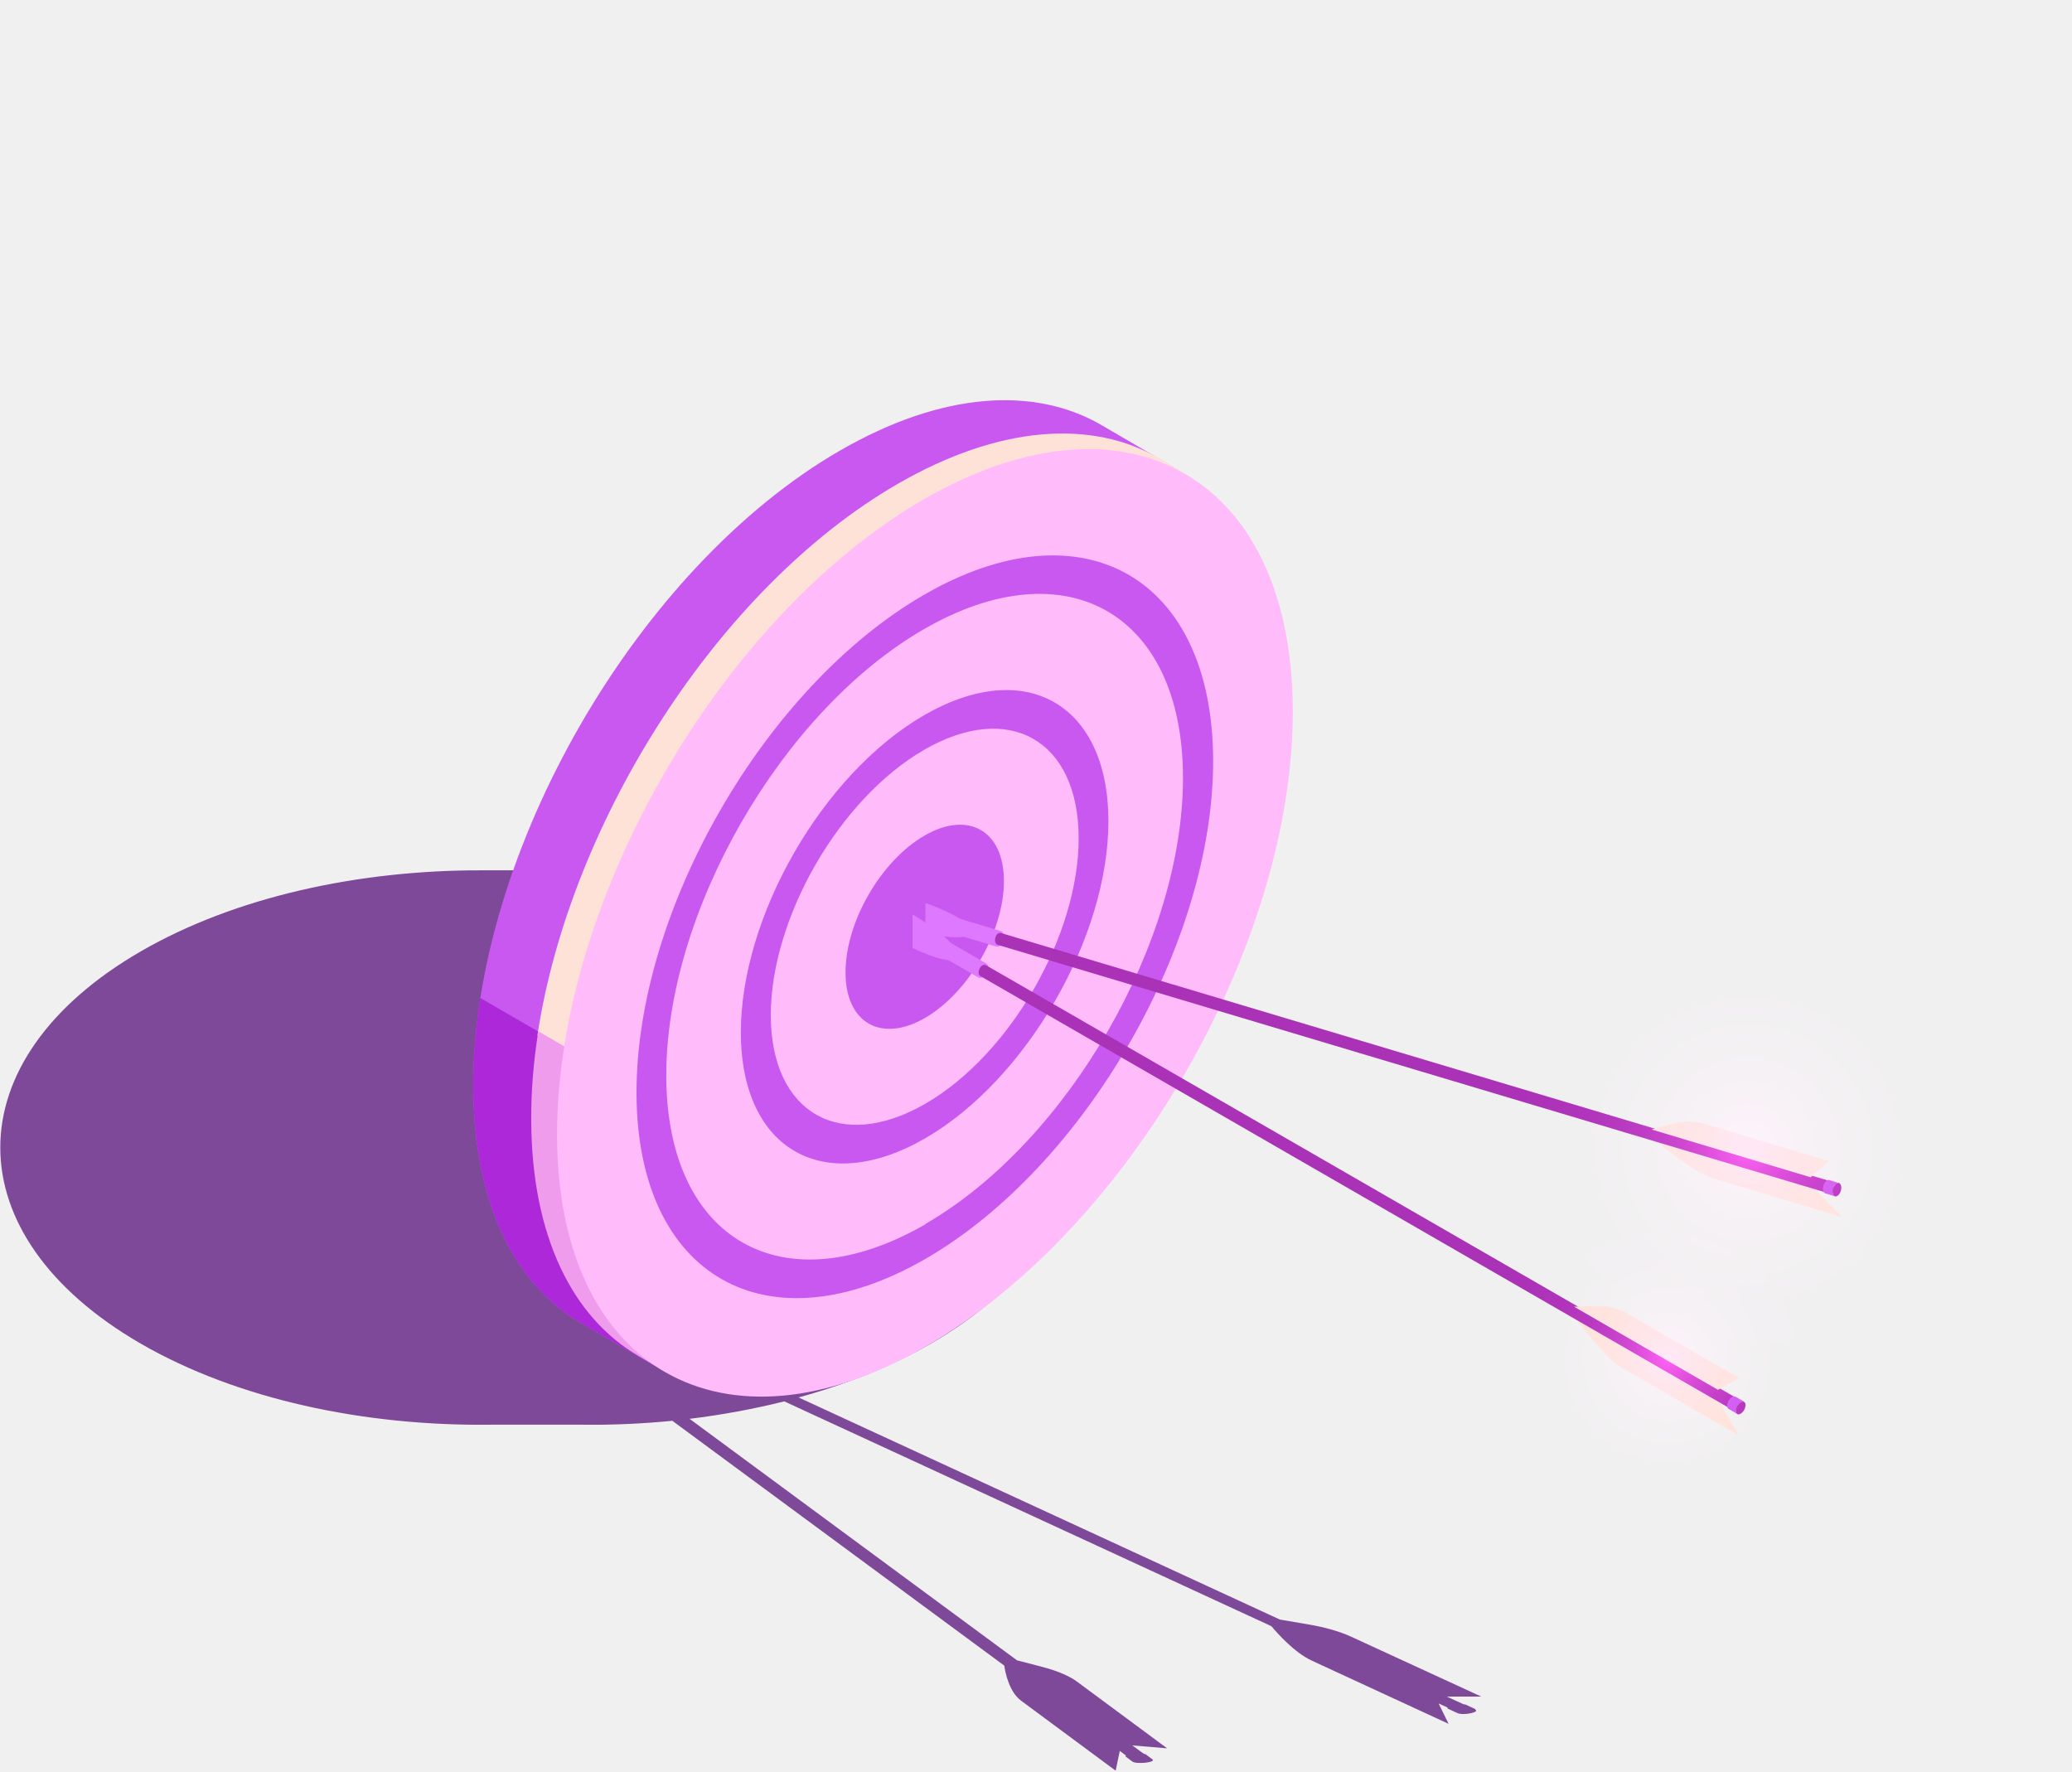
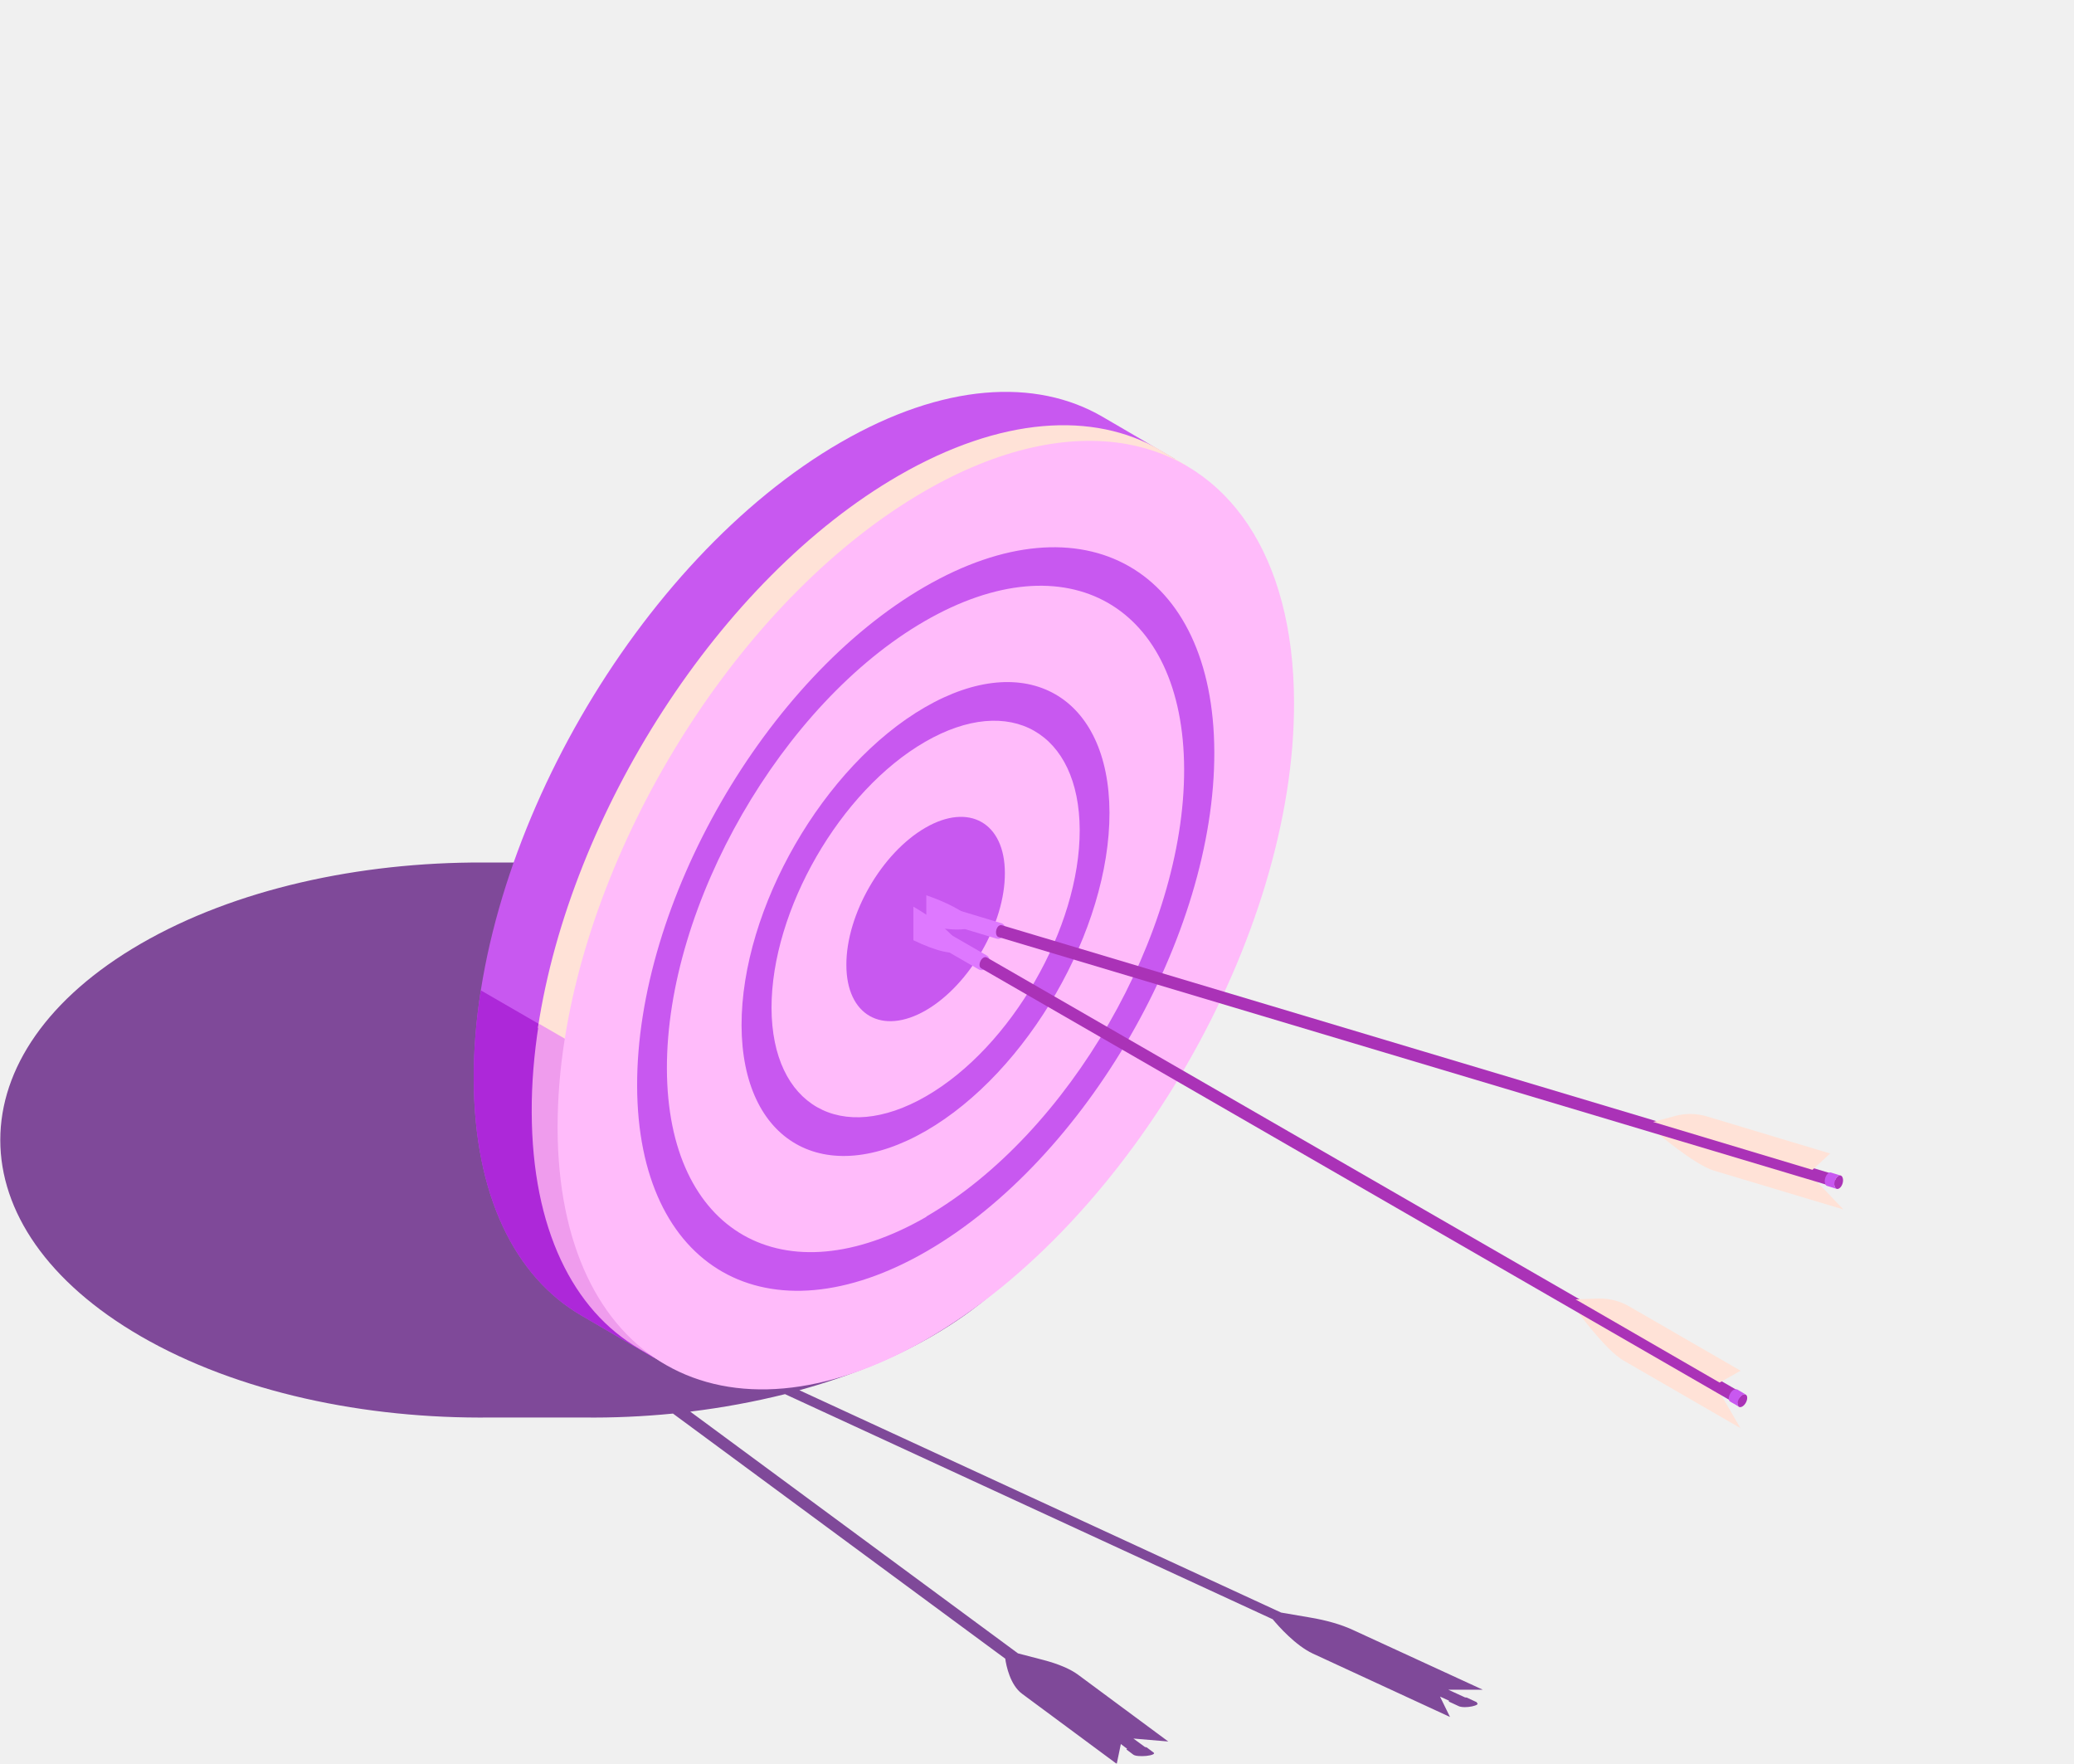
- <svg xmlns="http://www.w3.org/2000/svg" width="207" height="177" viewBox="0 0 207 177" fill="none">
-   <g clip-path="url(#clip0_0_10559)">
+ <svg xmlns="http://www.w3.org/2000/svg" width="207" height="176" viewBox="0 0 207 176" fill="none">
+   <g clip-path="url(#clip0_87_6383)">
    <g style="mix-blend-mode:multiply" opacity="0.7">
-       <path d="M147.399 170.746L146.382 170.276C146.343 170.276 146.245 170.276 146.206 170.257L144.544 169.493H147.986L134.963 163.5C133.848 162.991 132.381 162.56 130.719 162.286L127.864 161.797L79.781 139.608C84.552 138.296 89.03 136.514 92.98 134.242C111.713 123.412 111.713 105.865 92.98 95.035C83.731 89.689 71.627 87.006 59.503 86.947H48.201C35.862 86.908 23.504 89.591 14.079 95.035C-4.654 105.865 -4.654 123.412 14.079 134.242C23.719 139.804 36.41 142.487 49.042 142.33H58.193C61.204 142.369 64.196 142.232 67.168 141.939L100.332 166.399C100.43 167.104 100.821 169.023 102.014 169.904L111.458 176.896L111.869 174.918L112.495 175.388C112.495 175.388 112.417 175.447 112.436 175.466L113.14 175.995C113.14 175.995 113.297 176.093 113.629 176.112C114.137 176.152 114.763 176.093 115.056 175.956C115.193 175.897 115.213 175.838 115.154 175.78L114.45 175.251C114.431 175.251 114.333 175.231 114.274 175.212L113.121 174.369L116.601 174.663L107.606 168.005C106.844 167.437 105.651 166.928 104.165 166.536L101.603 165.87L68.889 141.743C72.116 141.351 75.283 140.764 78.353 140L127.024 162.463C127.61 163.168 129.311 165.087 131.032 165.89L144.72 172.215L143.723 170.179L144.622 170.59C144.622 170.59 144.583 170.668 144.622 170.688L145.639 171.158C145.639 171.158 145.854 171.236 146.187 171.236C146.675 171.236 147.223 171.119 147.419 170.981C147.516 170.903 147.477 170.844 147.379 170.786L147.399 170.746ZM113.218 175.78C113.218 175.78 113.101 175.838 113.101 175.877C113.101 175.838 113.16 175.819 113.218 175.78ZM145.561 171.04C145.561 171.04 145.561 170.981 145.62 170.942C145.58 170.981 145.561 171.021 145.561 171.04Z" fill="#52017B" />
+       <path d="M147.399 169.87L146.382 169.4C146.343 169.4 146.245 169.4 146.206 169.381L144.544 168.617H147.986L134.963 162.624C133.848 162.115 132.381 161.684 130.719 161.41L127.864 160.921L79.781 138.732C84.552 137.42 89.03 135.638 92.98 133.366C111.713 122.536 111.713 104.989 92.98 94.159C83.731 88.813 71.627 86.13 59.503 86.071H48.201C35.862 86.032 23.504 88.715 14.079 94.159C-4.654 104.989 -4.654 122.536 14.079 133.366C23.719 138.928 36.41 141.611 49.042 141.454H58.193C61.204 141.493 64.196 141.356 67.168 141.063L100.332 165.523C100.43 166.228 100.821 168.147 102.014 169.028L111.458 176.02L111.869 174.042L112.495 174.512C112.495 174.512 112.417 174.571 112.436 174.59L113.14 175.119C113.14 175.119 113.297 175.217 113.629 175.236C114.137 175.276 114.763 175.217 115.056 175.08C115.193 175.021 115.213 174.962 115.154 174.904L114.45 174.375C114.431 174.375 114.333 174.355 114.274 174.336L113.121 173.493L116.601 173.787L107.606 167.129C106.844 166.561 105.651 166.052 104.165 165.66L101.603 164.994L68.889 140.867C72.116 140.475 75.283 139.888 78.353 139.124L127.024 161.587C127.61 162.292 129.311 164.211 131.032 165.014L144.72 171.339L143.723 169.303L144.622 169.714C144.622 169.714 144.583 169.792 144.622 169.812L145.639 170.282C145.639 170.282 145.854 170.36 146.187 170.36C146.675 170.36 147.223 170.243 147.419 170.105C147.516 170.027 147.477 169.968 147.379 169.91L147.399 169.87ZM113.218 174.904C113.218 174.904 113.101 174.962 113.101 175.001C113.101 174.962 113.16 174.943 113.218 174.904ZM145.561 170.164C145.561 170.164 145.561 170.105 145.62 170.066C145.58 170.105 145.561 170.145 145.561 170.164Z" fill="#52017B" />
    </g>
-     <path d="M110.05 42.472C103.363 38.575 94.114 39.123 83.906 45.018C63.648 56.729 47.203 85.243 47.282 108.568C47.321 120.161 51.407 128.308 58.017 132.147L65.232 136.357L117.266 46.683L110.05 42.472Z" fill="#C858F0" />
-     <path opacity="0.9" d="M47.986 99.716C47.517 102.712 47.262 105.689 47.282 108.568C47.321 120.161 51.408 128.308 58.017 132.147L65.233 136.357L76.828 116.382L48.005 99.716H47.986Z" fill="#AA22D6" />
-     <path d="M115.819 45.801C109.132 41.904 99.883 42.452 89.675 48.347C71.823 58.668 56.942 82.031 53.696 103.397L54.986 106.805C59.542 118.908 76.085 120.279 82.577 109.096L118.42 47.348L115.839 45.821L115.819 45.801Z" fill="#FFE2D7" />
-     <path d="M53.774 103.045C53.304 106.041 53.05 109.018 53.07 111.897C53.109 123.491 57.196 131.637 63.805 135.476L66.386 137.003L77.982 117.028L53.774 103.025V103.045Z" fill="#EF9CED" />
-     <path d="M92.276 49.894C74.54 60.137 59.738 83.265 56.374 104.494C55.886 107.53 55.651 110.526 55.651 113.444C55.709 136.768 72.252 146.208 92.53 134.497C112.808 122.786 129.233 94.271 129.155 70.947C129.116 56.2 122.487 46.996 112.475 45.194C106.668 44.156 99.726 45.586 92.276 49.894Z" fill="#FFBBFA" />
-     <path d="M92.315 71.456C82.186 77.312 73.993 91.549 74.012 103.201C74.051 114.854 82.303 119.574 92.432 113.718C102.561 107.862 110.754 93.625 110.735 81.972C110.696 70.32 102.444 65.6 92.315 71.456ZM92.432 110.271C83.946 115.167 77.043 111.211 77.004 101.478C76.984 91.725 83.848 79.799 92.335 74.903C100.821 70.007 107.724 73.943 107.763 83.696C107.782 93.449 100.919 105.375 92.432 110.271Z" fill="#C858F0" />
-     <path d="M92.354 83.481C87.993 86.007 84.454 92.137 84.474 97.17C84.474 102.203 88.052 104.22 92.413 101.693C96.773 99.167 100.313 93.037 100.293 88.004C100.293 82.971 96.715 80.954 92.354 83.481Z" fill="#C858F0" />
-     <path d="M92.296 59.432C76.418 68.617 63.531 90.962 63.59 109.253C63.649 127.525 76.613 134.927 92.491 125.743C108.369 116.558 121.255 94.213 121.197 75.921C121.138 57.65 108.173 50.247 92.296 59.432ZM92.472 122.296C78.236 130.521 66.601 123.902 66.562 107.51C66.523 91.138 78.06 71.084 92.296 62.859C106.531 54.634 118.146 61.273 118.185 77.645C118.224 94.017 106.687 114.051 92.452 122.276L92.472 122.296Z" fill="#C858F0" />
-     <path d="M98.494 96.23L93.332 93.253C92.941 93.038 92.452 93.155 92.237 93.547C92.022 93.939 92.139 94.428 92.53 94.644L97.692 97.62C98.416 98.032 99.159 96.602 98.494 96.23Z" fill="#DE78FF" />
-     <path d="M173.738 143.407L162.045 136.651C160.226 135.613 157.254 131.5 157.254 131.5L171.626 139.804L173.718 143.407H173.738Z" fill="#FFE2D7" />
-     <path d="M173.347 139.588L98.533 96.445C98.005 96.132 97.497 97.248 97.927 97.503L173.132 140.881C173.66 141.194 173.777 139.843 173.347 139.588Z" fill="#AA32B7" />
-     <path d="M173.738 137.67L162.612 131.246C161.673 130.698 160.578 130.423 159.483 130.463L157.254 130.541L171.626 138.845L173.718 137.67H173.738Z" fill="#FFE2D7" />
-     <path d="M91.161 91.373V94.702C93.429 95.799 95.346 96.269 95.698 95.681C96.108 94.977 94.094 93.057 91.161 91.353V91.373Z" fill="#DE78FF" />
-     <path d="M173.406 140.94C173.406 141.253 173.621 141.39 173.895 141.234C174.168 141.077 174.383 140.685 174.383 140.372C174.383 140.059 174.168 139.922 173.895 140.078C173.621 140.235 173.406 140.627 173.406 140.94Z" fill="#AA32B7" />
-     <path d="M174.247 140.039L173.386 139.53C173.386 139.53 173.171 139.491 173.034 139.569C172.761 139.726 172.545 140.117 172.545 140.431C172.545 140.587 172.604 140.705 172.682 140.744L173.562 141.253C173.562 141.253 173.425 141.097 173.425 140.94C173.425 140.626 173.64 140.235 173.914 140.078C174.051 140 174.168 140 174.266 140.039H174.247Z" fill="#C858F0" />
-     <path d="M99.921 92.999L94.212 91.275C93.781 91.138 93.332 91.393 93.214 91.824C93.078 92.255 93.332 92.705 93.762 92.823L99.472 94.546C100.273 94.781 100.665 93.214 99.941 92.999H99.921Z" fill="#DE78FF" />
-     <path d="M183.984 121.572L171.059 117.694C169.065 117.087 165.212 113.777 165.212 113.777L181.11 118.556L183.984 121.572Z" fill="#FFE2D7" />
-     <path d="M182.733 117.968L100.019 93.214C99.432 93.038 99.178 94.232 99.667 94.389L182.831 119.26C183.417 119.437 183.222 118.105 182.733 117.948V117.968Z" fill="#AA32B7" />
-     <path d="M182.674 115.99L170.375 112.289C169.319 111.975 168.204 111.956 167.149 112.25L164.998 112.837L180.895 117.616L182.655 115.99H182.674Z" fill="#FFE2D7" />
-     <path d="M92.452 90.218V93.234C94.915 93.782 96.891 93.782 97.086 93.155C97.301 92.45 95.189 91.158 92.452 90.218Z" fill="#DE78FF" />
-     <path d="M183.104 119.241C183.182 119.554 183.417 119.613 183.652 119.398C183.886 119.182 184.004 118.751 183.925 118.458C183.847 118.144 183.613 118.086 183.378 118.301C183.143 118.516 183.026 118.947 183.104 119.241Z" fill="#AA32B7" />
-     <path d="M183.711 118.183L182.752 117.89C182.655 117.851 182.537 117.89 182.42 118.007C182.185 118.223 182.068 118.653 182.146 118.947C182.185 119.104 182.264 119.202 182.361 119.221L183.319 119.515C183.319 119.515 183.143 119.398 183.104 119.241C183.026 118.928 183.163 118.516 183.378 118.301C183.495 118.183 183.613 118.164 183.711 118.183Z" fill="#C858F0" />
-     <path style="mix-blend-mode:screen" d="M104.282 1.875C134.102 -3.726 150.117 14.957 140.047 43.608C129.996 72.259 97.673 100.049 67.853 105.65C38.033 111.251 22.018 92.568 32.088 63.916C42.139 35.246 74.462 7.476 104.282 1.875Z" fill="url(#paint0_radial_0_10559)" />
-     <path style="mix-blend-mode:screen" d="M174.618 147.285C192.513 147.285 207.02 132.756 207.02 114.834C207.02 96.912 192.513 82.384 174.618 82.384C156.724 82.384 142.217 96.912 142.217 114.834C142.217 132.756 156.724 147.285 174.618 147.285Z" fill="url(#paint1_radial_0_10559)" />
-     <path style="mix-blend-mode:screen" d="M166.562 157.723C178.668 157.723 188.482 147.894 188.482 135.769C188.482 123.645 178.668 113.816 166.562 113.816C154.456 113.816 144.642 123.645 144.642 135.769C144.642 147.894 154.456 157.723 166.562 157.723Z" fill="url(#paint2_radial_0_10559)" />
+     <path d="M110.05 41.596C103.363 37.699 94.114 38.247 83.906 44.142C63.648 55.853 47.203 84.367 47.282 107.692C47.321 119.285 51.407 127.432 58.017 131.271L65.232 135.481L117.266 45.807L110.05 41.596Z" fill="#C858F0" />
+     <path opacity="0.9" d="M47.986 98.84C47.517 101.836 47.263 104.813 47.282 107.692C47.321 119.285 51.408 127.432 58.017 131.271L65.233 135.481L76.829 115.506L48.006 98.84H47.986Z" fill="#AA22D6" />
+     <path d="M115.82 44.925C109.132 41.028 99.883 41.576 89.676 47.471C71.823 57.792 56.942 81.155 53.696 102.521L54.987 105.929C59.543 118.032 76.086 119.403 82.578 108.22L118.42 46.472L115.839 44.945L115.82 44.925Z" fill="#FFE2D7" />
+     <path d="M53.774 102.169C53.305 105.165 53.051 108.142 53.07 111.021C53.109 122.615 57.196 130.761 63.806 134.6L66.387 136.127L77.982 116.152L53.774 102.149V102.169Z" fill="#EF9CED" />
+     <path d="M92.276 49.019C74.541 59.261 59.738 82.389 56.375 103.618C55.886 106.654 55.651 109.65 55.651 112.568C55.71 135.892 72.253 145.332 92.531 133.621C112.808 121.91 129.234 93.395 129.155 70.071C129.116 55.325 122.487 46.12 112.476 44.318C106.668 43.28 99.726 44.71 92.276 49.019Z" fill="#FFBBFA" />
+     <path d="M92.315 70.58C82.186 76.436 73.993 90.673 74.013 102.325C74.052 113.978 82.304 118.698 92.433 112.842C102.562 106.986 110.755 92.749 110.735 81.097C110.696 69.444 102.444 64.725 92.315 70.58ZM92.433 109.395C83.946 114.291 77.044 110.335 77.004 100.602C76.985 90.849 83.849 78.923 92.335 74.027C100.821 69.131 107.724 73.067 107.763 82.82C107.783 92.573 100.919 104.499 92.433 109.395Z" fill="#C858F0" />
+     <path d="M92.354 82.605C87.993 85.131 84.454 91.261 84.474 96.294C84.474 101.327 88.052 103.344 92.413 100.818C96.773 98.291 100.313 92.161 100.293 87.128C100.293 82.095 96.715 80.078 92.354 82.605Z" fill="#C858F0" />
+     <path d="M92.296 58.556C76.418 67.74 63.531 90.086 63.59 108.377C63.649 126.649 76.613 134.051 92.491 124.867C108.369 115.682 121.255 93.337 121.197 75.045C121.138 56.774 108.173 49.371 92.296 58.556ZM92.472 121.42C78.236 129.645 66.601 123.026 66.562 106.634C66.523 90.262 78.06 70.208 92.296 61.983C106.531 53.758 118.146 60.397 118.185 76.769C118.224 93.141 106.687 113.175 92.452 121.4L92.472 121.42Z" fill="#C858F0" />
+     <path d="M98.494 95.354L93.331 92.377C92.94 92.162 92.451 92.279 92.236 92.671C92.021 93.063 92.139 93.552 92.53 93.768L97.692 96.744C98.415 97.156 99.159 95.726 98.494 95.354Z" fill="#DE78FF" />
+     <path d="M173.738 142.531L162.045 135.775C160.226 134.737 157.254 130.625 157.254 130.625L171.626 138.928L173.718 142.531H173.738Z" fill="#FFE2D7" />
+     <path d="M173.347 138.712L98.533 95.569C98.005 95.256 97.497 96.372 97.927 96.627L173.132 140.005C173.66 140.318 173.777 138.967 173.347 138.712Z" fill="#AA32B7" />
+     <path d="M173.738 136.794L162.612 130.37C161.673 129.822 160.578 129.548 159.483 129.587L157.254 129.665L171.626 137.969L173.718 136.794H173.738Z" fill="#FFE2D7" />
+     <path d="M91.161 90.497V93.826C93.429 94.923 95.346 95.393 95.698 94.806C96.108 94.1 94.094 92.181 91.161 90.478V90.497Z" fill="#DE78FF" />
+     <path d="M173.406 140.064C173.406 140.377 173.621 140.514 173.895 140.358C174.169 140.201 174.384 139.809 174.384 139.496C174.384 139.183 174.169 139.046 173.895 139.202C173.621 139.359 173.406 139.751 173.406 140.064Z" fill="#AA32B7" />
+     <path d="M174.247 139.163L173.387 138.654C173.387 138.654 173.172 138.615 173.035 138.693C172.761 138.85 172.546 139.241 172.546 139.555C172.546 139.711 172.605 139.829 172.683 139.868L173.563 140.377C173.563 140.377 173.426 140.221 173.426 140.064C173.426 139.751 173.641 139.359 173.915 139.202C174.052 139.124 174.169 139.124 174.267 139.163H174.247Z" fill="#C858F0" />
+     <path d="M99.922 92.123L94.212 90.4C93.782 90.263 93.332 90.517 93.215 90.948C93.078 91.379 93.332 91.829 93.762 91.947L99.472 93.67C100.274 93.905 100.665 92.338 99.942 92.123H99.922Z" fill="#DE78FF" />
+     <path d="M183.985 120.696L171.06 116.818C169.065 116.211 165.213 112.901 165.213 112.901L181.11 117.68L183.985 120.696Z" fill="#FFE2D7" />
+     <path d="M182.733 117.092L100.019 92.338C99.433 92.162 99.179 93.356 99.668 93.513L182.831 118.385C183.418 118.561 183.222 117.229 182.733 117.072V117.092Z" fill="#AA32B7" />
+     <path d="M182.675 115.114L170.375 111.413C169.32 111.099 168.205 111.08 167.149 111.374L164.998 111.961L180.896 116.74L182.655 115.114H182.675Z" fill="#FFE2D7" />
+     <path d="M92.452 89.342V92.358C94.916 92.906 96.891 92.906 97.087 92.279C97.302 91.574 95.19 90.282 92.452 89.342Z" fill="#DE78FF" />
+     <path d="M183.105 118.365C183.183 118.678 183.418 118.737 183.653 118.522C183.887 118.306 184.005 117.875 183.926 117.582C183.848 117.268 183.614 117.21 183.379 117.425C183.144 117.64 183.027 118.071 183.105 118.365Z" fill="#AA32B7" />
+     <path d="M183.711 117.307L182.753 117.014C182.656 116.975 182.538 117.014 182.421 117.131C182.186 117.347 182.069 117.777 182.147 118.071C182.186 118.228 182.265 118.326 182.362 118.345L183.32 118.639C183.32 118.639 183.144 118.522 183.105 118.365C183.027 118.052 183.164 117.64 183.379 117.425C183.496 117.307 183.614 117.288 183.711 117.307Z" fill="#C858F0" />
  </g>
  <defs>
-     <radialGradient id="paint0_radial_0_10559" cx="0" cy="0" r="1" gradientTransform="matrix(18.1385 -51.6718 44.8638 15.7966 -28.3892 379.819)" gradientUnits="userSpaceOnUse">
-       <stop stop-color="#FFEC3D" />
-       <stop offset="0.22" stop-color="#E53DFF" />
-       <stop offset="0.24" stop-color="#CC36E3" />
-       <stop offset="0.29" stop-color="#A12BB4" />
-       <stop offset="0.35" stop-color="#7B2089" />
-       <stop offset="0.41" stop-color="#591764" />
-       <stop offset="0.47" stop-color="#3D1044" />
-       <stop offset="0.54" stop-color="#270A2B" />
-       <stop offset="0.61" stop-color="#150518" />
-       <stop offset="0.7" stop-color="#09020A" />
-       <stop offset="0.8" stop-color="#020002" />
-       <stop offset="1" />
-     </radialGradient>
-     <radialGradient id="paint1_radial_0_10559" cx="0" cy="0" r="1" gradientUnits="userSpaceOnUse" gradientTransform="translate(174.618 114.834) scale(32.4012 32.4504)">
-       <stop stop-color="#FF3DD5" />
-       <stop offset="0.04" stop-color="#DB34B7" />
-       <stop offset="0.1" stop-color="#AD2991" />
-       <stop offset="0.16" stop-color="#841F6E" />
-       <stop offset="0.23" stop-color="#601750" />
-       <stop offset="0.31" stop-color="#420F37" />
-       <stop offset="0.39" stop-color="#290A23" />
-       <stop offset="0.48" stop-color="#170513" />
-       <stop offset="0.59" stop-color="#090208" />
-       <stop offset="0.73" stop-color="#020001" />
-       <stop offset="1" />
-     </radialGradient>
-     <radialGradient id="paint2_radial_0_10559" cx="0" cy="0" r="1" gradientUnits="userSpaceOnUse" gradientTransform="translate(166.562 135.769) scale(21.9202 21.9535)">
-       <stop stop-color="#FF3DD5" />
-       <stop offset="0.04" stop-color="#DB34B7" />
-       <stop offset="0.1" stop-color="#AD2991" />
-       <stop offset="0.16" stop-color="#841F6E" />
-       <stop offset="0.23" stop-color="#601750" />
-       <stop offset="0.31" stop-color="#420F37" />
-       <stop offset="0.39" stop-color="#290A23" />
-       <stop offset="0.48" stop-color="#170513" />
-       <stop offset="0.59" stop-color="#090208" />
-       <stop offset="0.73" stop-color="#020001" />
-       <stop offset="1" />
-     </radialGradient>
-     <clipPath id="clip0_0_10559">
-       <rect width="207" height="176" fill="white" transform="translate(0 0.875977)" />
+     <clipPath id="clip0_87_6383">
+       <rect width="207" height="176" fill="white" />
    </clipPath>
  </defs>
</svg>
